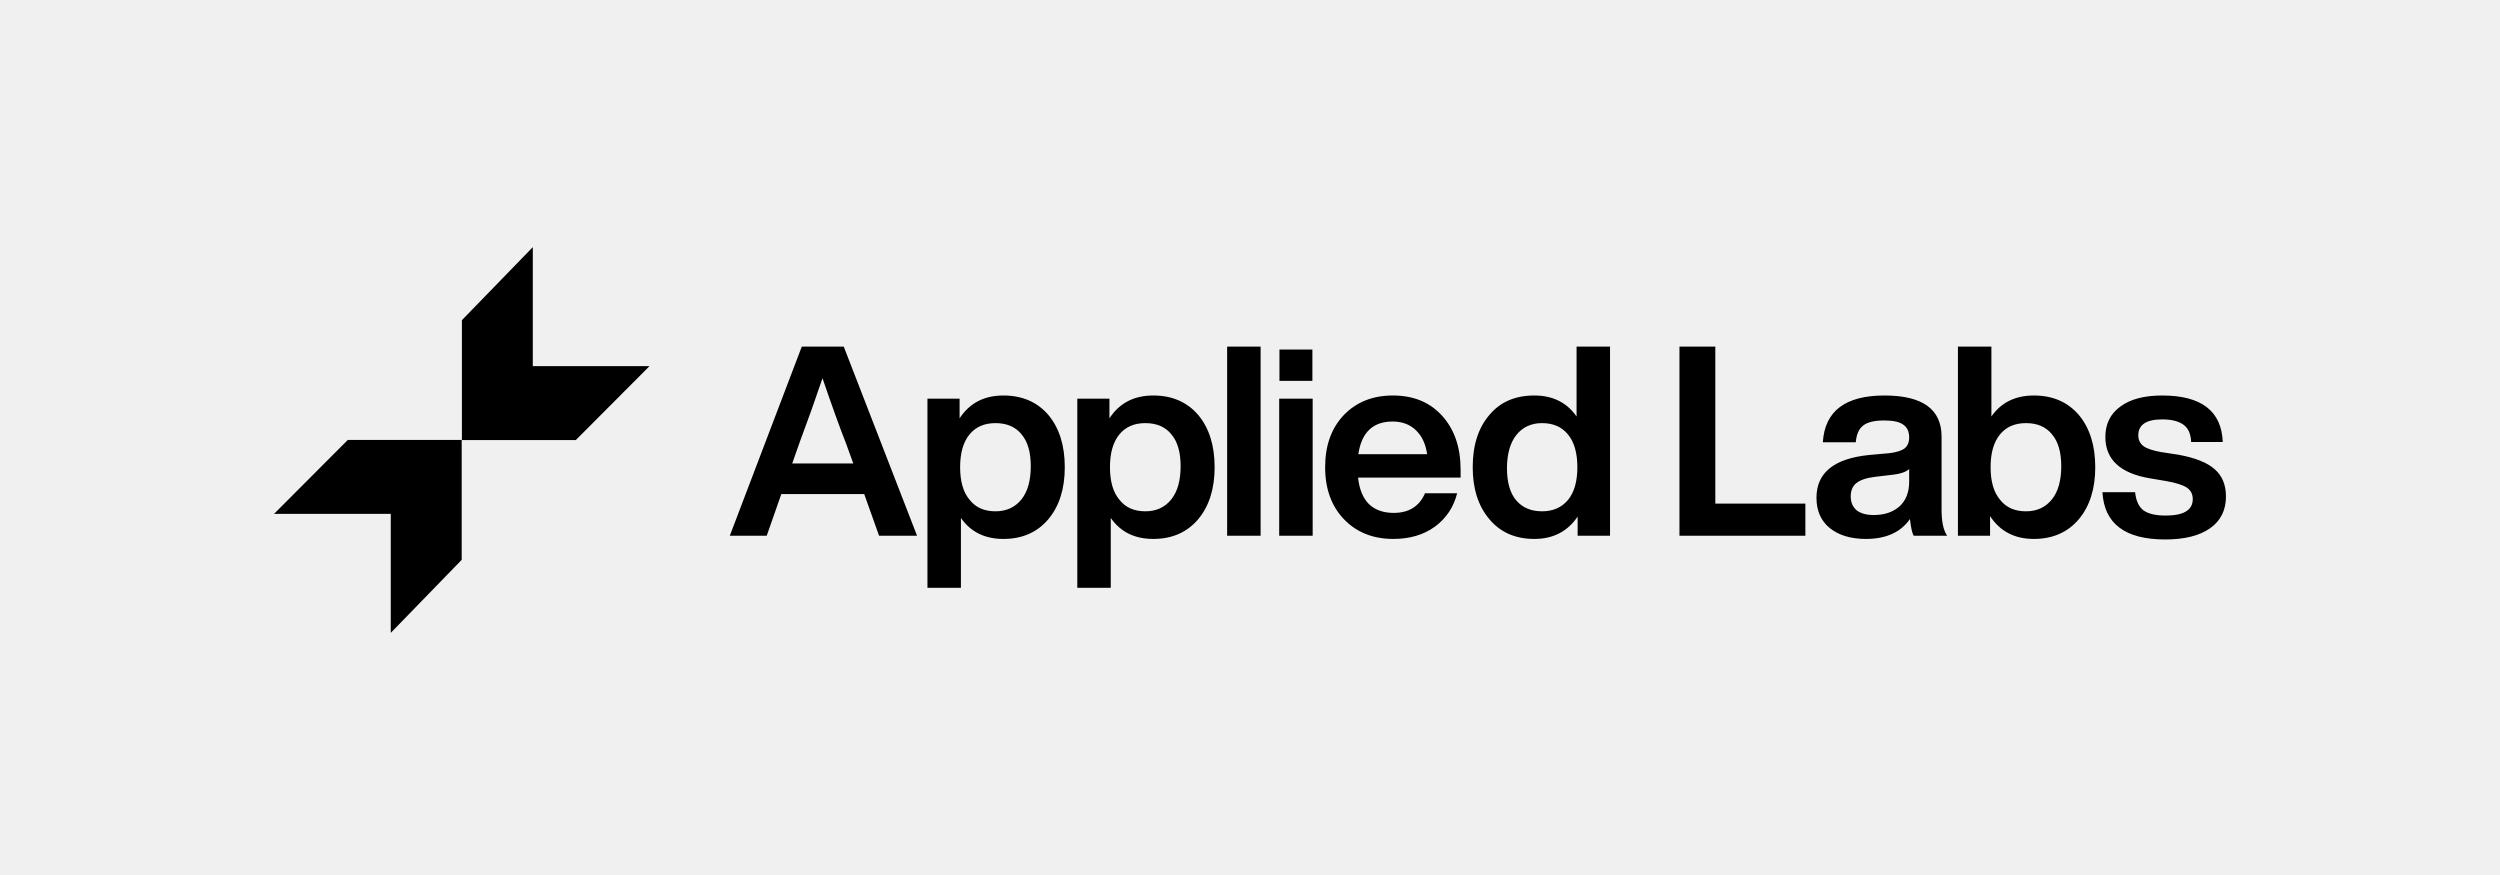
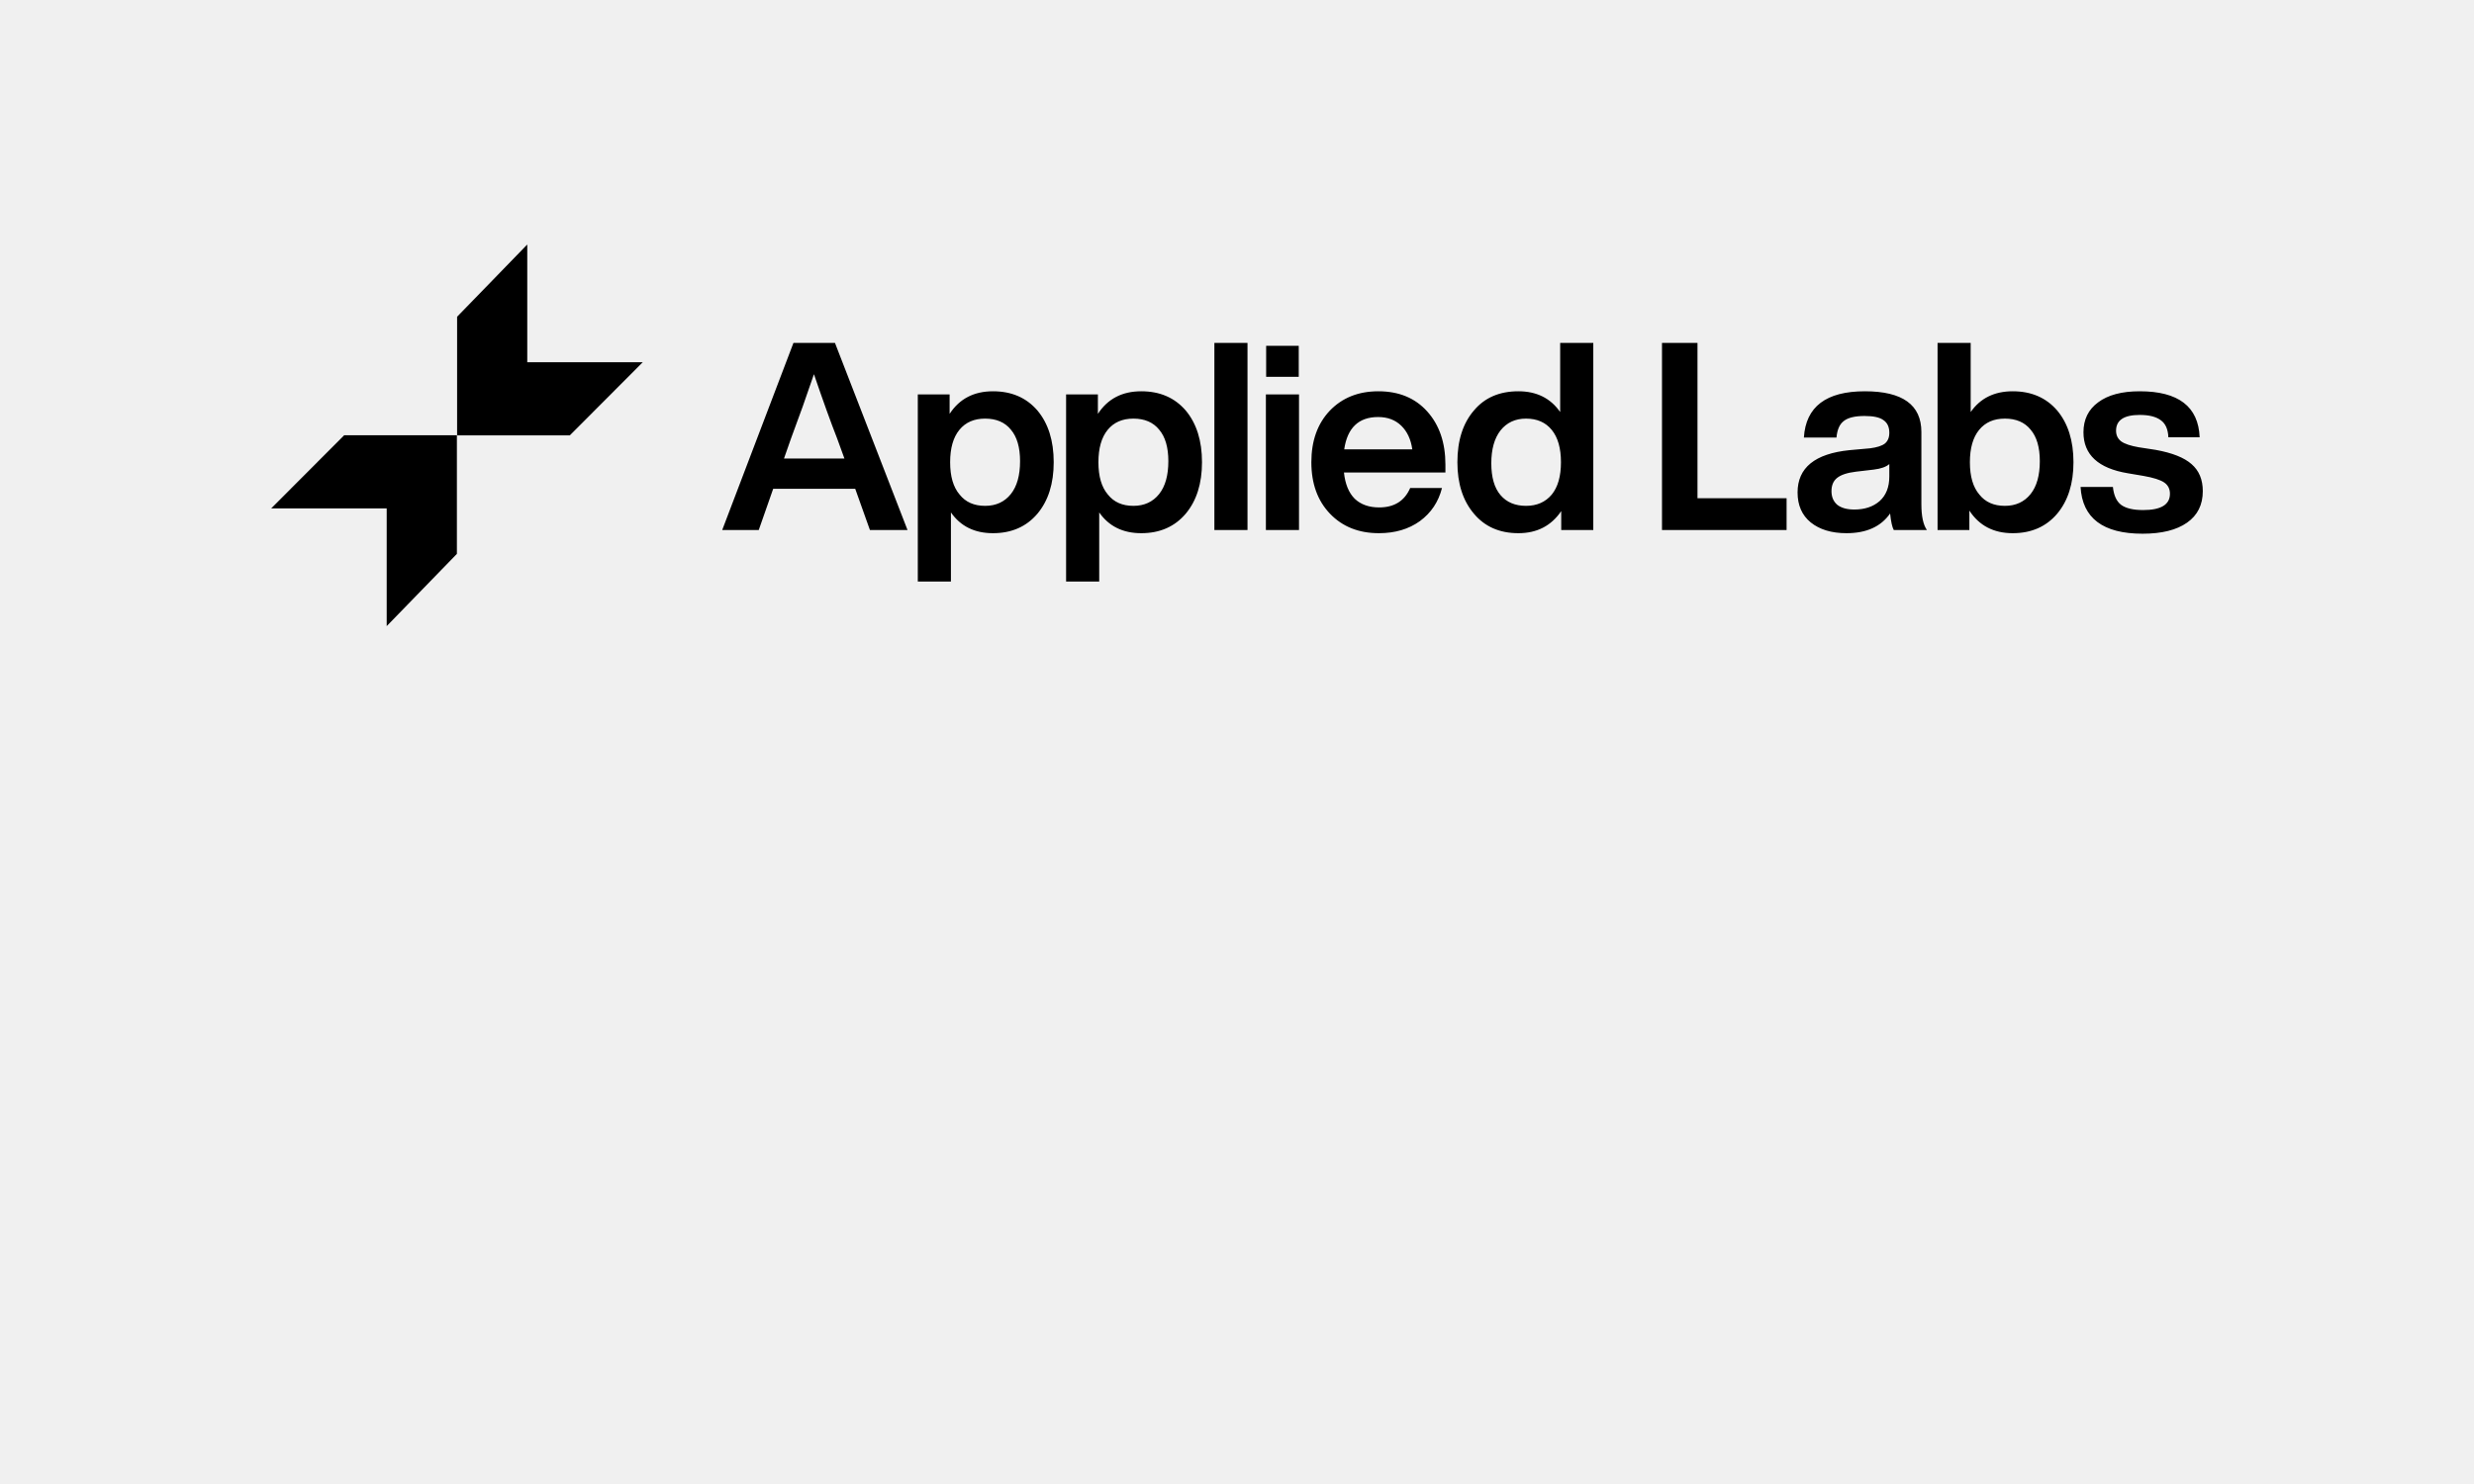
- <svg xmlns="http://www.w3.org/2000/svg" width="500" height="175" viewBox="0 0 500 175" fill="#000">
+ <svg xmlns="http://www.w3.org/2000/svg" width="500" height="300" viewBox="0 0 500 300" fill="#fff">
  <path fill-rule="evenodd" clip-rule="evenodd" d="M175.815 107.149H183.412L168.75 69.324H160.356L145.959 107.149H153.343L156.265 98.808H172.84L175.815 107.149ZM158.443 92.699L159.878 88.609C161.472 84.359 163.012 80.038 164.5 75.646C166.377 81.136 167.935 85.456 169.175 88.609L170.662 92.699H158.443ZM252.122 107.149H245.428V69.324H252.122V107.149ZM315.313 69.324V83.296C313.365 80.498 310.55 79.099 306.867 79.099C303.042 79.099 300.049 80.392 297.888 82.977C295.657 85.563 294.542 89.051 294.542 93.443C294.542 97.764 295.657 101.235 297.888 103.855C300.084 106.476 303.077 107.787 306.867 107.787C310.621 107.787 313.507 106.299 315.526 103.324V107.149H322.007V69.324H315.313ZM303.254 100.084C302.014 98.631 301.395 96.489 301.395 93.655C301.395 90.822 302.014 88.609 303.254 87.015C304.529 85.421 306.247 84.624 308.407 84.624C310.638 84.624 312.374 85.386 313.613 86.909C314.853 88.431 315.473 90.609 315.473 93.443C315.473 96.276 314.853 98.454 313.613 99.977C312.338 101.5 310.603 102.262 308.407 102.262C306.211 102.262 304.494 101.536 303.254 100.084ZM343.064 69.324V100.721H361.073V107.149H335.892V69.324H343.064ZM406.779 79.099C410.533 79.099 413.526 80.392 415.757 82.977C417.953 85.598 419.051 89.087 419.051 93.443C419.051 97.764 417.953 101.235 415.757 103.855C413.526 106.476 410.533 107.787 406.779 107.787C402.918 107.787 399.996 106.264 398.013 103.218V107.149H391.585V69.324H398.279V83.296C400.227 80.498 403.06 79.099 406.779 79.099ZM400.032 99.977C401.236 101.5 402.954 102.262 405.185 102.262C407.381 102.262 409.116 101.465 410.391 99.871C411.631 98.313 412.251 96.099 412.251 93.23C412.251 90.433 411.631 88.308 410.391 86.855C409.187 85.368 407.452 84.624 405.185 84.624C402.954 84.624 401.218 85.386 399.979 86.909C398.739 88.431 398.119 90.609 398.119 93.443C398.119 96.312 398.757 98.49 400.032 99.977ZM433.025 107.893C425.021 107.893 420.841 104.741 420.487 98.436H427.022C427.199 100.137 427.748 101.341 428.669 102.049C429.625 102.757 431.112 103.112 433.131 103.112C436.744 103.112 438.55 102.014 438.55 99.818C438.55 98.826 438.16 98.065 437.381 97.533C436.602 97.002 435.203 96.559 433.184 96.205L430.05 95.674C424.064 94.682 421.072 91.92 421.072 87.386C421.072 84.801 422.063 82.782 424.047 81.33C426.03 79.843 428.828 79.099 432.44 79.099C440.268 79.099 444.305 82.198 444.553 88.396H438.231C438.16 86.767 437.647 85.616 436.69 84.943C435.734 84.234 434.318 83.88 432.44 83.88C429.253 83.88 427.659 84.943 427.659 87.068C427.659 87.989 428.013 88.715 428.722 89.246C429.43 89.742 430.599 90.131 432.228 90.415L435.681 90.946C439.01 91.548 441.419 92.504 442.906 93.815C444.429 95.125 445.19 96.949 445.19 99.287C445.19 102.049 444.128 104.174 442.003 105.662C439.878 107.149 436.885 107.893 433.025 107.893ZM382.737 107.149H389.431C388.687 106.087 388.315 104.351 388.315 101.943V87.333C388.315 81.844 384.508 79.099 376.893 79.099C369.066 79.099 364.958 82.216 364.568 88.449H371.155C371.297 86.855 371.793 85.74 372.643 85.102C373.493 84.429 374.892 84.093 376.84 84.093C378.646 84.093 379.921 84.376 380.665 84.943C381.444 85.474 381.834 86.324 381.834 87.493C381.834 88.449 381.533 89.175 380.93 89.671C380.328 90.131 379.337 90.45 377.955 90.627L373.812 90.999C366.799 91.707 363.293 94.558 363.293 99.552C363.293 102.138 364.178 104.156 365.949 105.608C367.755 107.06 370.164 107.787 373.174 107.787C377.212 107.787 380.151 106.458 381.993 103.802C382.17 105.467 382.418 106.582 382.737 107.149ZM379.868 101.305C378.558 102.439 376.858 103.005 374.768 103.005C373.28 103.005 372.129 102.687 371.315 102.049C370.536 101.376 370.146 100.455 370.146 99.287C370.146 98.118 370.518 97.232 371.262 96.63C372.041 95.993 373.316 95.568 375.087 95.355L378.699 94.93C380.151 94.753 381.196 94.381 381.834 93.815V96.311C381.834 98.472 381.178 100.137 379.868 101.305ZM292.121 93.921V95.515H271.615C271.863 97.852 272.589 99.623 273.793 100.827C275.033 101.996 276.679 102.58 278.734 102.58C281.779 102.58 283.869 101.27 285.002 98.649H291.431C290.722 101.447 289.235 103.678 286.968 105.343C284.701 106.972 281.939 107.787 278.68 107.787C274.608 107.787 271.314 106.476 268.799 103.855C266.285 101.234 265.027 97.764 265.027 93.443C265.027 89.122 266.267 85.651 268.746 83.03C271.261 80.409 274.537 79.099 278.574 79.099C282.718 79.099 286.012 80.463 288.456 83.19C290.899 85.917 292.121 89.494 292.121 93.921ZM278.521 84.305C274.59 84.305 272.305 86.483 271.668 90.84H285.427C285.144 88.821 284.4 87.227 283.196 86.058C281.992 84.89 280.434 84.305 278.521 84.305ZM255.892 76.177H262.479V69.908H255.892V76.177ZM255.839 107.149H262.533V79.737H255.839V107.149ZM239.631 82.977C237.4 80.392 234.407 79.099 230.653 79.099C226.792 79.099 223.87 80.622 221.887 83.668V79.737H215.459V117.562H222.153V103.59C224.101 106.388 226.934 107.787 230.653 107.787C234.407 107.787 237.4 106.476 239.631 103.855C241.827 101.234 242.925 97.764 242.925 93.443C242.925 89.087 241.827 85.598 239.631 82.977ZM229.059 102.262C226.828 102.262 225.11 101.5 223.906 99.977C222.631 98.49 221.993 96.311 221.993 93.443C221.993 90.609 222.613 88.431 223.853 86.908C225.092 85.385 226.828 84.624 229.059 84.624C231.326 84.624 233.061 85.368 234.265 86.855C235.505 88.307 236.125 90.432 236.125 93.23C236.125 96.099 235.505 98.313 234.265 99.871C232.99 101.465 231.255 102.262 229.059 102.262ZM200.684 79.099C204.438 79.099 207.431 80.392 209.662 82.977C211.858 85.598 212.956 89.087 212.956 93.443C212.956 97.764 211.858 101.234 209.662 103.855C207.431 106.476 204.438 107.787 200.684 107.787C196.965 107.787 194.132 106.388 192.184 103.59V117.562H185.49V79.737H191.918V83.668C193.902 80.622 196.824 79.099 200.684 79.099ZM193.937 99.977C195.141 101.5 196.859 102.262 199.09 102.262C201.286 102.262 203.022 101.465 204.297 99.871C205.536 98.313 206.156 96.099 206.156 93.23C206.156 90.432 205.536 88.307 204.297 86.855C203.092 85.368 201.357 84.624 199.09 84.624C196.859 84.624 195.124 85.385 193.884 86.908C192.644 88.431 192.025 90.609 192.025 93.443C192.025 96.311 192.662 98.49 193.937 99.977Z" fill="black" />
  <path fill-rule="evenodd" clip-rule="evenodd" d="M106.56 49.428L92.382 64.032V88.01H115.164L129.904 73.226H106.56V49.428ZM78.153 126.572L92.338 111.968V87.99H69.557L54.809 102.774H78.153L78.153 126.572Z" fill="black" />
</svg>
